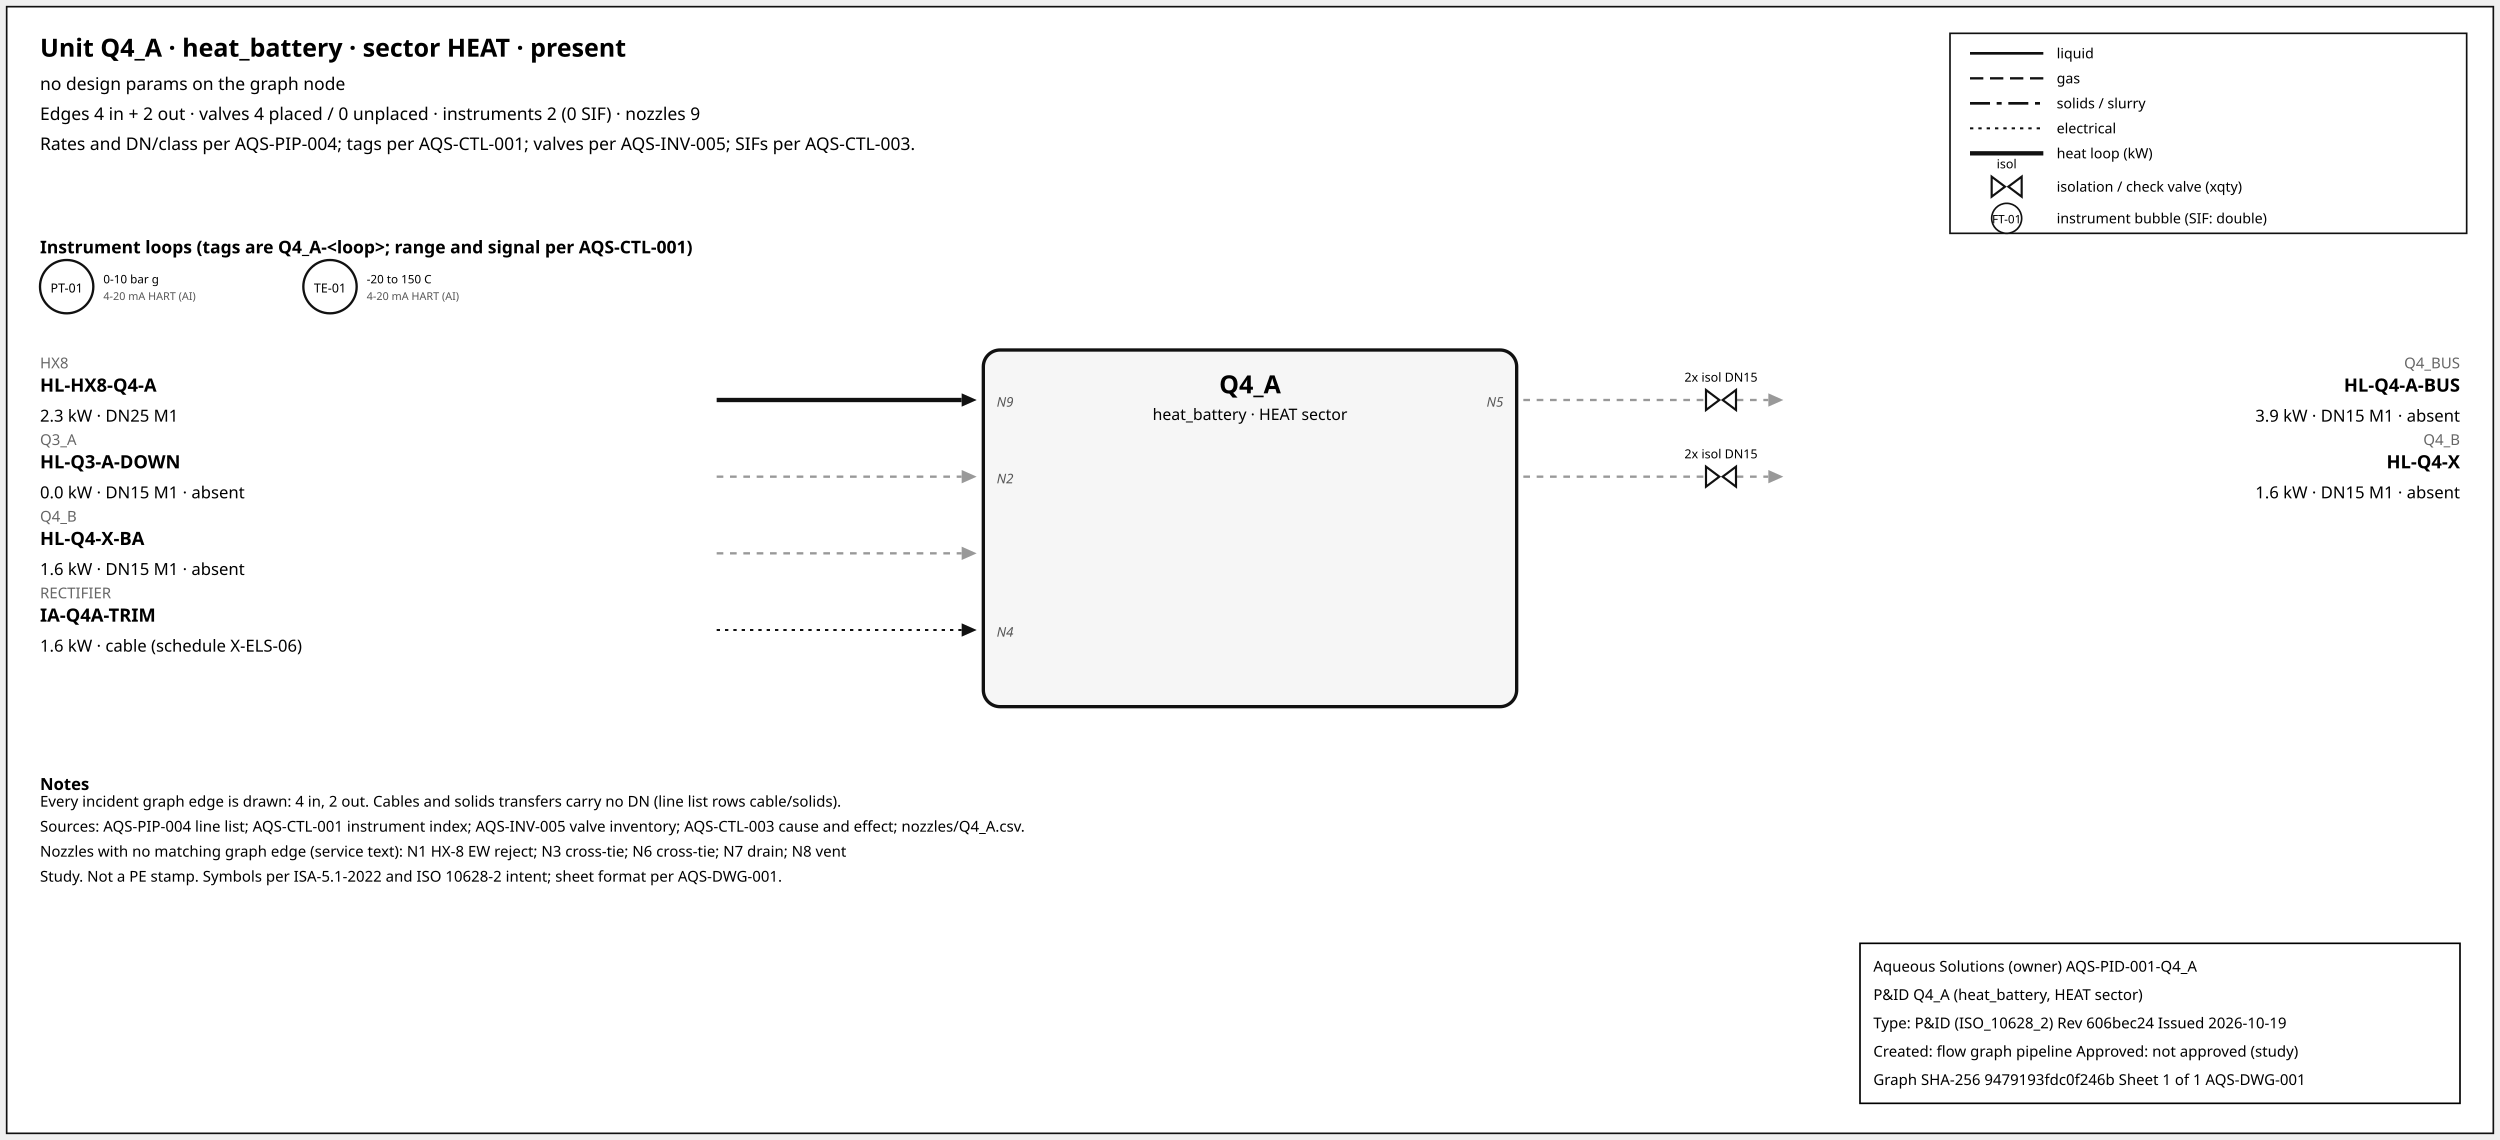
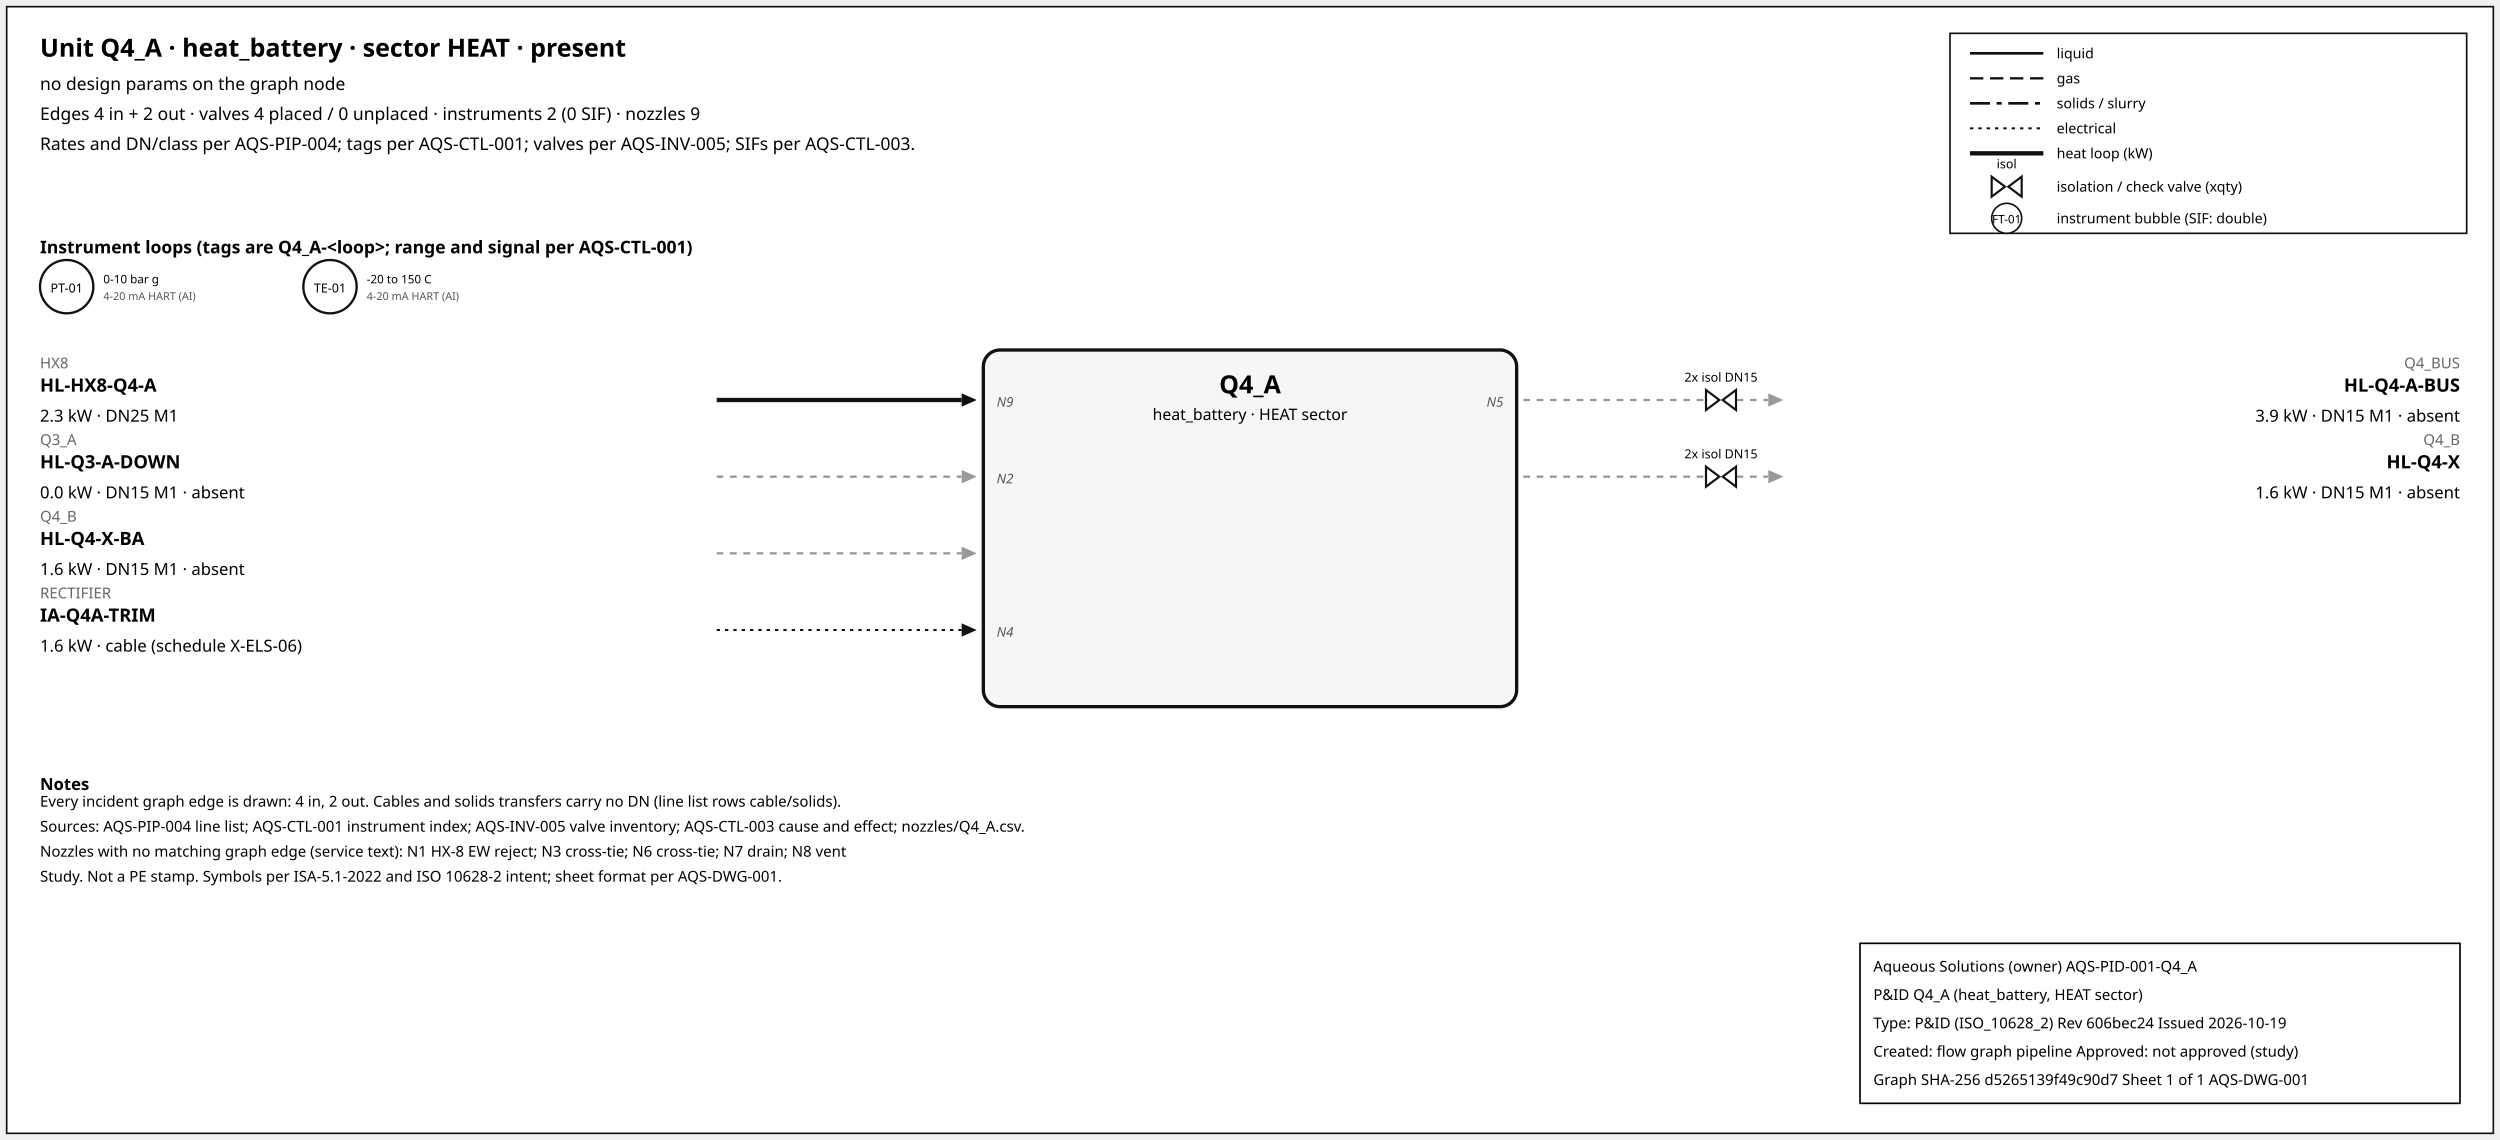
<svg xmlns="http://www.w3.org/2000/svg" width="1500" height="684" font-family="sans-serif">
  <rect x="4" y="4" width="1492" height="676" fill="white" stroke="#111" />
  <text x="24" y="34" font-size="15" font-weight="600">Unit Q4_A · heat_battery · sector HEAT · present</text>
  <text x="24" y="54" font-size="10.5">no design params on the graph node</text>
  <text x="24" y="72" font-size="10.5">Edges 4 in + 2 out · valves 4 placed / 0 unplaced · instruments 2 (0 SIF) · nozzles 9</text>
  <text x="24" y="90" font-size="10.5">Rates and DN/class per AQS-PIP-004; tags per AQS-CTL-001; valves per AQS-INV-005; SIFs per AQS-CTL-003.</text>
  <rect x="1170" y="20" width="310" height="120" fill="white" stroke="#111" />
  <line x1="1182" y1="32" x2="1226" y2="32" stroke="#111" stroke-width="1.6" />
  <text x="1234" y="35" font-size="8.5">liquid</text>
  <line x1="1182" y1="47" x2="1226" y2="47" stroke="#111" stroke-width="1.4" stroke-dasharray="8,4" />
  <text x="1234" y="50" font-size="8.5">gas</text>
  <line x1="1182" y1="62" x2="1226" y2="62" stroke="#111" stroke-width="1.6" stroke-dasharray="12,4,3,4" />
  <text x="1234" y="65" font-size="8.5">solids / slurry</text>
  <line x1="1182" y1="77" x2="1226" y2="77" stroke="#111" stroke-width="1.2" stroke-dasharray="2,3" />
  <text x="1234" y="80" font-size="8.5">electrical</text>
  <line x1="1182" y1="92" x2="1226" y2="92" stroke="#111" stroke-width="2.6" />
  <text x="1234" y="95" font-size="8.5">heat loop (kW)</text>
  <path d="M 1195.0,106 L 1203.0,112 L 1195.0,118 Z M 1213.0,106 L 1205.0,112 L 1213.0,118 Z" fill="white" stroke="#111" stroke-width="1.3" />
  <text x="1204.0" y="101.0" font-size="7.5" text-anchor="middle">isol</text>
  <text x="1234" y="115" font-size="8.5">isolation / check valve (xqty)</text>
  <circle cx="1204" cy="131" r="9" fill="white" stroke="#111" />
  <text x="1204" y="134" font-size="7" text-anchor="middle">FT-01</text>
  <text x="1234" y="134" font-size="8.5">instrument bubble (SIF: double)</text>
  <text x="24" y="152" font-size="10.5" font-weight="600">Instrument loops (tags are Q4_A-&lt;loop&gt;; range and signal per AQS-CTL-001)</text>
  <circle cx="40" cy="172" r="16" fill="white" stroke="#111" stroke-width="1.4" />
  <text x="40" y="175.5" font-size="7.5" text-anchor="middle">PT-01</text>
  <text x="62" y="170" font-size="7">0-10 bar g</text>
  <text x="62" y="180" font-size="6.5" fill="#555">4-20 mA HART (AI)</text>
  <circle cx="198" cy="172" r="16" fill="white" stroke="#111" stroke-width="1.4" />
  <text x="198" y="175.5" font-size="7.5" text-anchor="middle">TE-01</text>
  <text x="220" y="170" font-size="7">-20 to 150 C</text>
  <text x="220" y="180" font-size="6.5" fill="#555">4-20 mA HART (AI)</text>
  <rect x="590" y="210" width="320" height="214" rx="10" fill="#f6f6f6" stroke="#111" stroke-width="2" />
  <text x="750.0" y="236" font-size="15" font-weight="700" text-anchor="middle">Q4_A</text>
  <text x="750.0" y="252" font-size="9.5" text-anchor="middle">heat_battery · HEAT sector</text>
  <line x1="430" y1="240" x2="577" y2="240" stroke="#111" stroke-width="2.6" class="edge-in" />
  <polygon points="586,240 577,236 577,244" fill="#111" />
  <text x="24" y="221" font-size="9" fill="#666" text-anchor="start">HX8</text>
  <text x="24" y="235" font-size="11" font-weight="600" text-anchor="start">HL-HX8-Q4-A</text>
  <text x="24" y="253" font-size="10" text-anchor="start">2.3 kW · DN25 M1</text>
  <text x="598" y="244" font-size="8" font-style="italic" fill="#555" text-anchor="start">N9</text>
  <line x1="430" y1="286" x2="577" y2="286" stroke="#999" stroke-width="1.4" stroke-dasharray="4,4" class="edge-in" />
  <polygon points="586,286 577,282 577,290" fill="#999" />
  <text x="24" y="267" font-size="9" fill="#666" text-anchor="start">Q3_A</text>
  <text x="24" y="281" font-size="11" font-weight="600" text-anchor="start">HL-Q3-A-DOWN</text>
  <text x="24" y="299" font-size="10" text-anchor="start">0.0 kW · DN15 M1 · absent</text>
  <text x="598" y="290" font-size="8" font-style="italic" fill="#555" text-anchor="start">N2</text>
  <line x1="430" y1="332" x2="577" y2="332" stroke="#999" stroke-width="1.4" stroke-dasharray="4,4" class="edge-in" />
  <polygon points="586,332 577,328 577,336" fill="#999" />
  <text x="24" y="313" font-size="9" fill="#666" text-anchor="start">Q4_B</text>
  <text x="24" y="327" font-size="11" font-weight="600" text-anchor="start">HL-Q4-X-BA</text>
  <text x="24" y="345" font-size="10" text-anchor="start">1.6 kW · DN15 M1 · absent</text>
  <line x1="430" y1="378" x2="577" y2="378" stroke="#111" stroke-width="1.2" stroke-dasharray="2,3" class="edge-in" />
  <polygon points="586,378 577,374 577,382" fill="#111" />
  <text x="24" y="359" font-size="9" fill="#666" text-anchor="start">RECTIFIER</text>
  <text x="24" y="373" font-size="11" font-weight="600" text-anchor="start">IA-Q4A-TRIM</text>
  <text x="24" y="391" font-size="10" text-anchor="start">1.6 kW · cable (schedule X-ELS-06)</text>
  <text x="598" y="382" font-size="8" font-style="italic" fill="#555" text-anchor="start">N4</text>
  <line x1="914" y1="240" x2="1061" y2="240" stroke="#999" stroke-width="1.4" stroke-dasharray="4,4" class="edge-out" />
  <polygon points="1070,240 1061,236 1061,244" fill="#999" />
  <text x="1476" y="221" font-size="9" fill="#666" text-anchor="end">Q4_BUS</text>
  <text x="1476" y="235" font-size="11" font-weight="600" text-anchor="end">HL-Q4-A-BUS</text>
  <text x="1476" y="253" font-size="10" text-anchor="end">3.9 kW · DN15 M1 · absent</text>
  <text x="902" y="244" font-size="8" font-style="italic" fill="#555" text-anchor="end">N5</text>
  <path d="M 1023.6,234 L 1031.6,240 L 1023.6,246 Z M 1041.6,234 L 1033.6,240 L 1041.6,246 Z" fill="white" stroke="#111" stroke-width="1.3" />
  <text x="1032.6" y="229.0" font-size="7.5" text-anchor="middle">2x isol DN15</text>
  <line x1="914" y1="286" x2="1061" y2="286" stroke="#999" stroke-width="1.4" stroke-dasharray="4,4" class="edge-out" />
  <polygon points="1070,286 1061,282 1061,290" fill="#999" />
  <text x="1476" y="267" font-size="9" fill="#666" text-anchor="end">Q4_B</text>
  <text x="1476" y="281" font-size="11" font-weight="600" text-anchor="end">HL-Q4-X</text>
  <text x="1476" y="299" font-size="10" text-anchor="end">1.6 kW · DN15 M1 · absent</text>
  <path d="M 1023.6,280 L 1031.6,286 L 1023.6,292 Z M 1041.6,280 L 1033.6,286 L 1041.6,292 Z" fill="white" stroke="#111" stroke-width="1.3" />
  <text x="1032.6" y="275.0" font-size="7.5" text-anchor="middle">2x isol DN15</text>
  <text x="24" y="474" font-size="10" font-weight="600">Notes</text>
  <text x="24" y="484" font-size="9">Every incident graph edge is drawn: 4 in, 2 out. Cables and solids transfers carry no DN (line list rows cable/solids).</text>
  <text x="24" y="499" font-size="9">Sources: AQS-PIP-004 line list; AQS-CTL-001 instrument index; AQS-INV-005 valve inventory; AQS-CTL-003 cause and effect; nozzles/Q4_A.csv.</text>
  <text x="24" y="514" font-size="9">Nozzles with no matching graph edge (service text): N1 HX-8 EW reject; N3 cross-tie; N6 cross-tie; N7 drain; N8 vent</text>
  <text x="24" y="529" font-size="9">Study. Not a PE stamp. Symbols per ISA-5.1-2022 and ISO 10628-2 intent; sheet format per AQS-DWG-001.</text>
  <g id="aqs-title-block">
    <rect x="1116" y="566" width="360" height="96" fill="white" stroke="black" stroke-width="1" />
    <text x="1124" y="583" font-size="9">Aqueous Solutions (owner)   AQS-PID-001-Q4_A</text>
    <text x="1124" y="600" font-size="9">P&amp;ID Q4_A (heat_battery, HEAT sector)</text>
    <text x="1124" y="617" font-size="9">Type: P&amp;ID (ISO_10628_2)   Rev 606bec24   Issued 2026-10-19</text>
    <text x="1124" y="634" font-size="9">Created: flow graph pipeline   Approved: not approved (study)</text>
-     <text x="1124" y="651" font-size="9">Graph SHA-256 9479193fdc0f246b   Sheet 1 of 1   AQS-DWG-001</text>
+     <text x="1124" y="651" font-size="9">Graph SHA-256 d5265139f49c90d7   Sheet 1 of 1   AQS-DWG-001</text>
  </g>
</svg>
